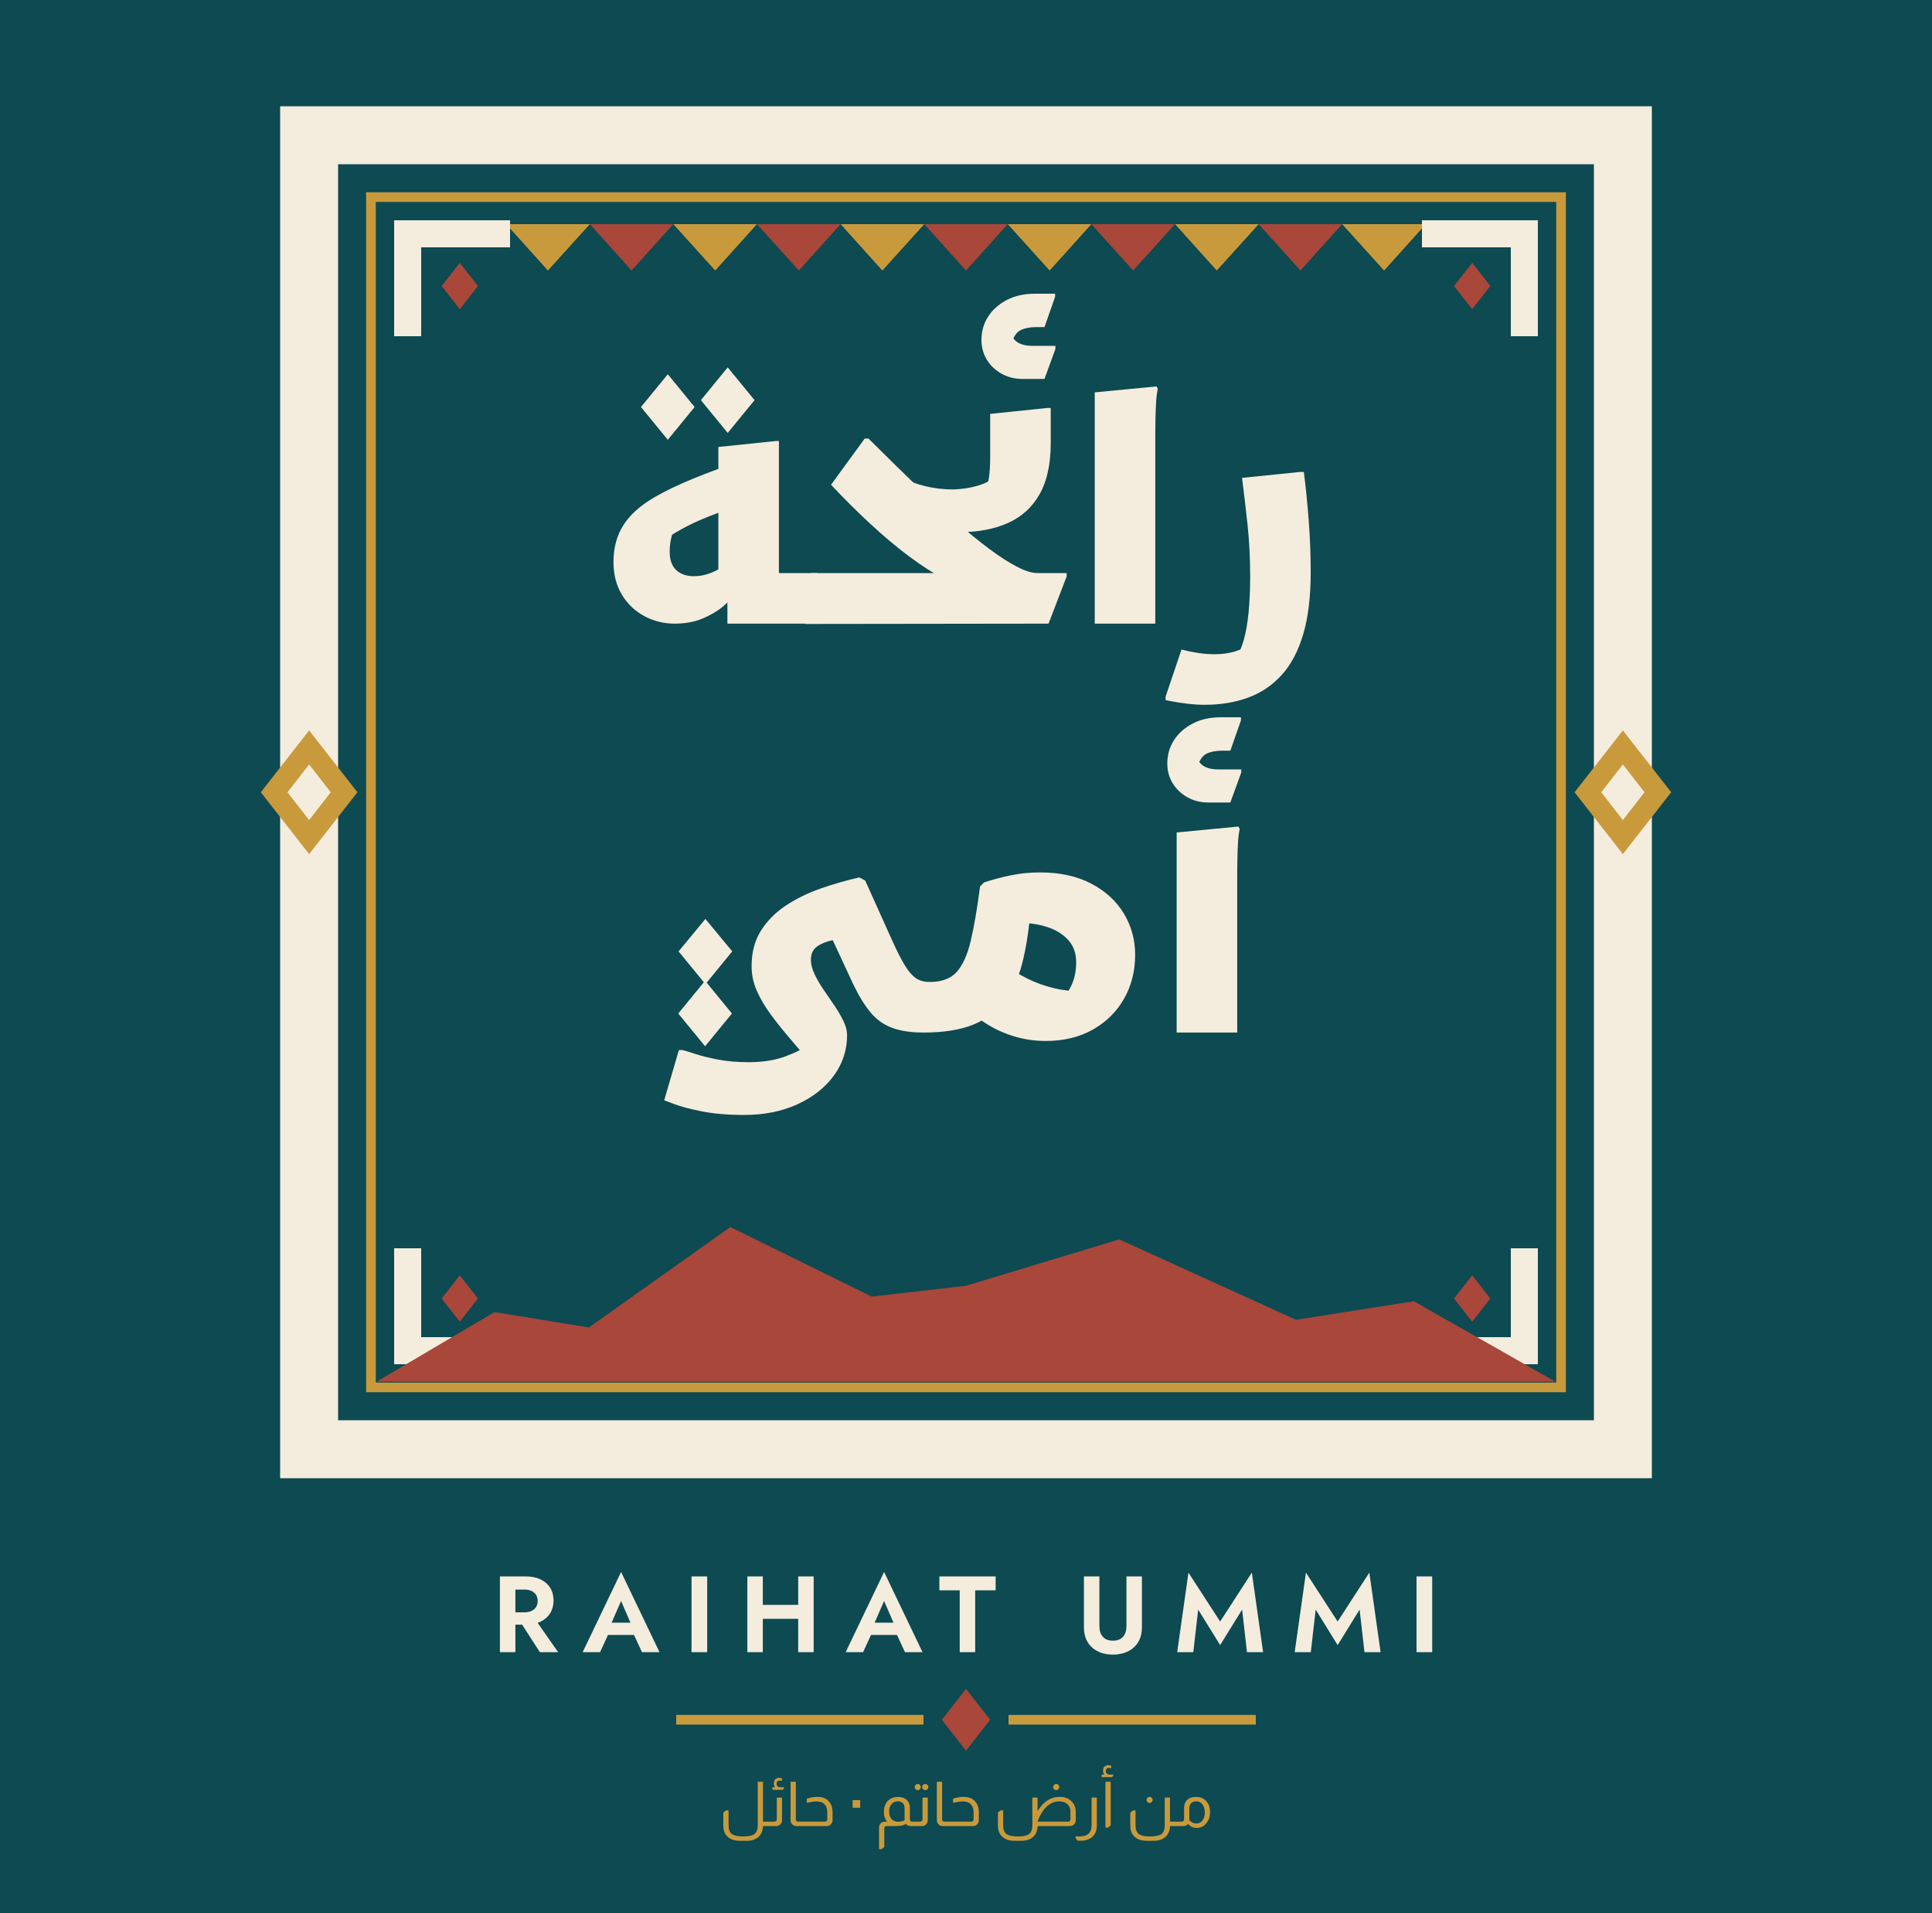
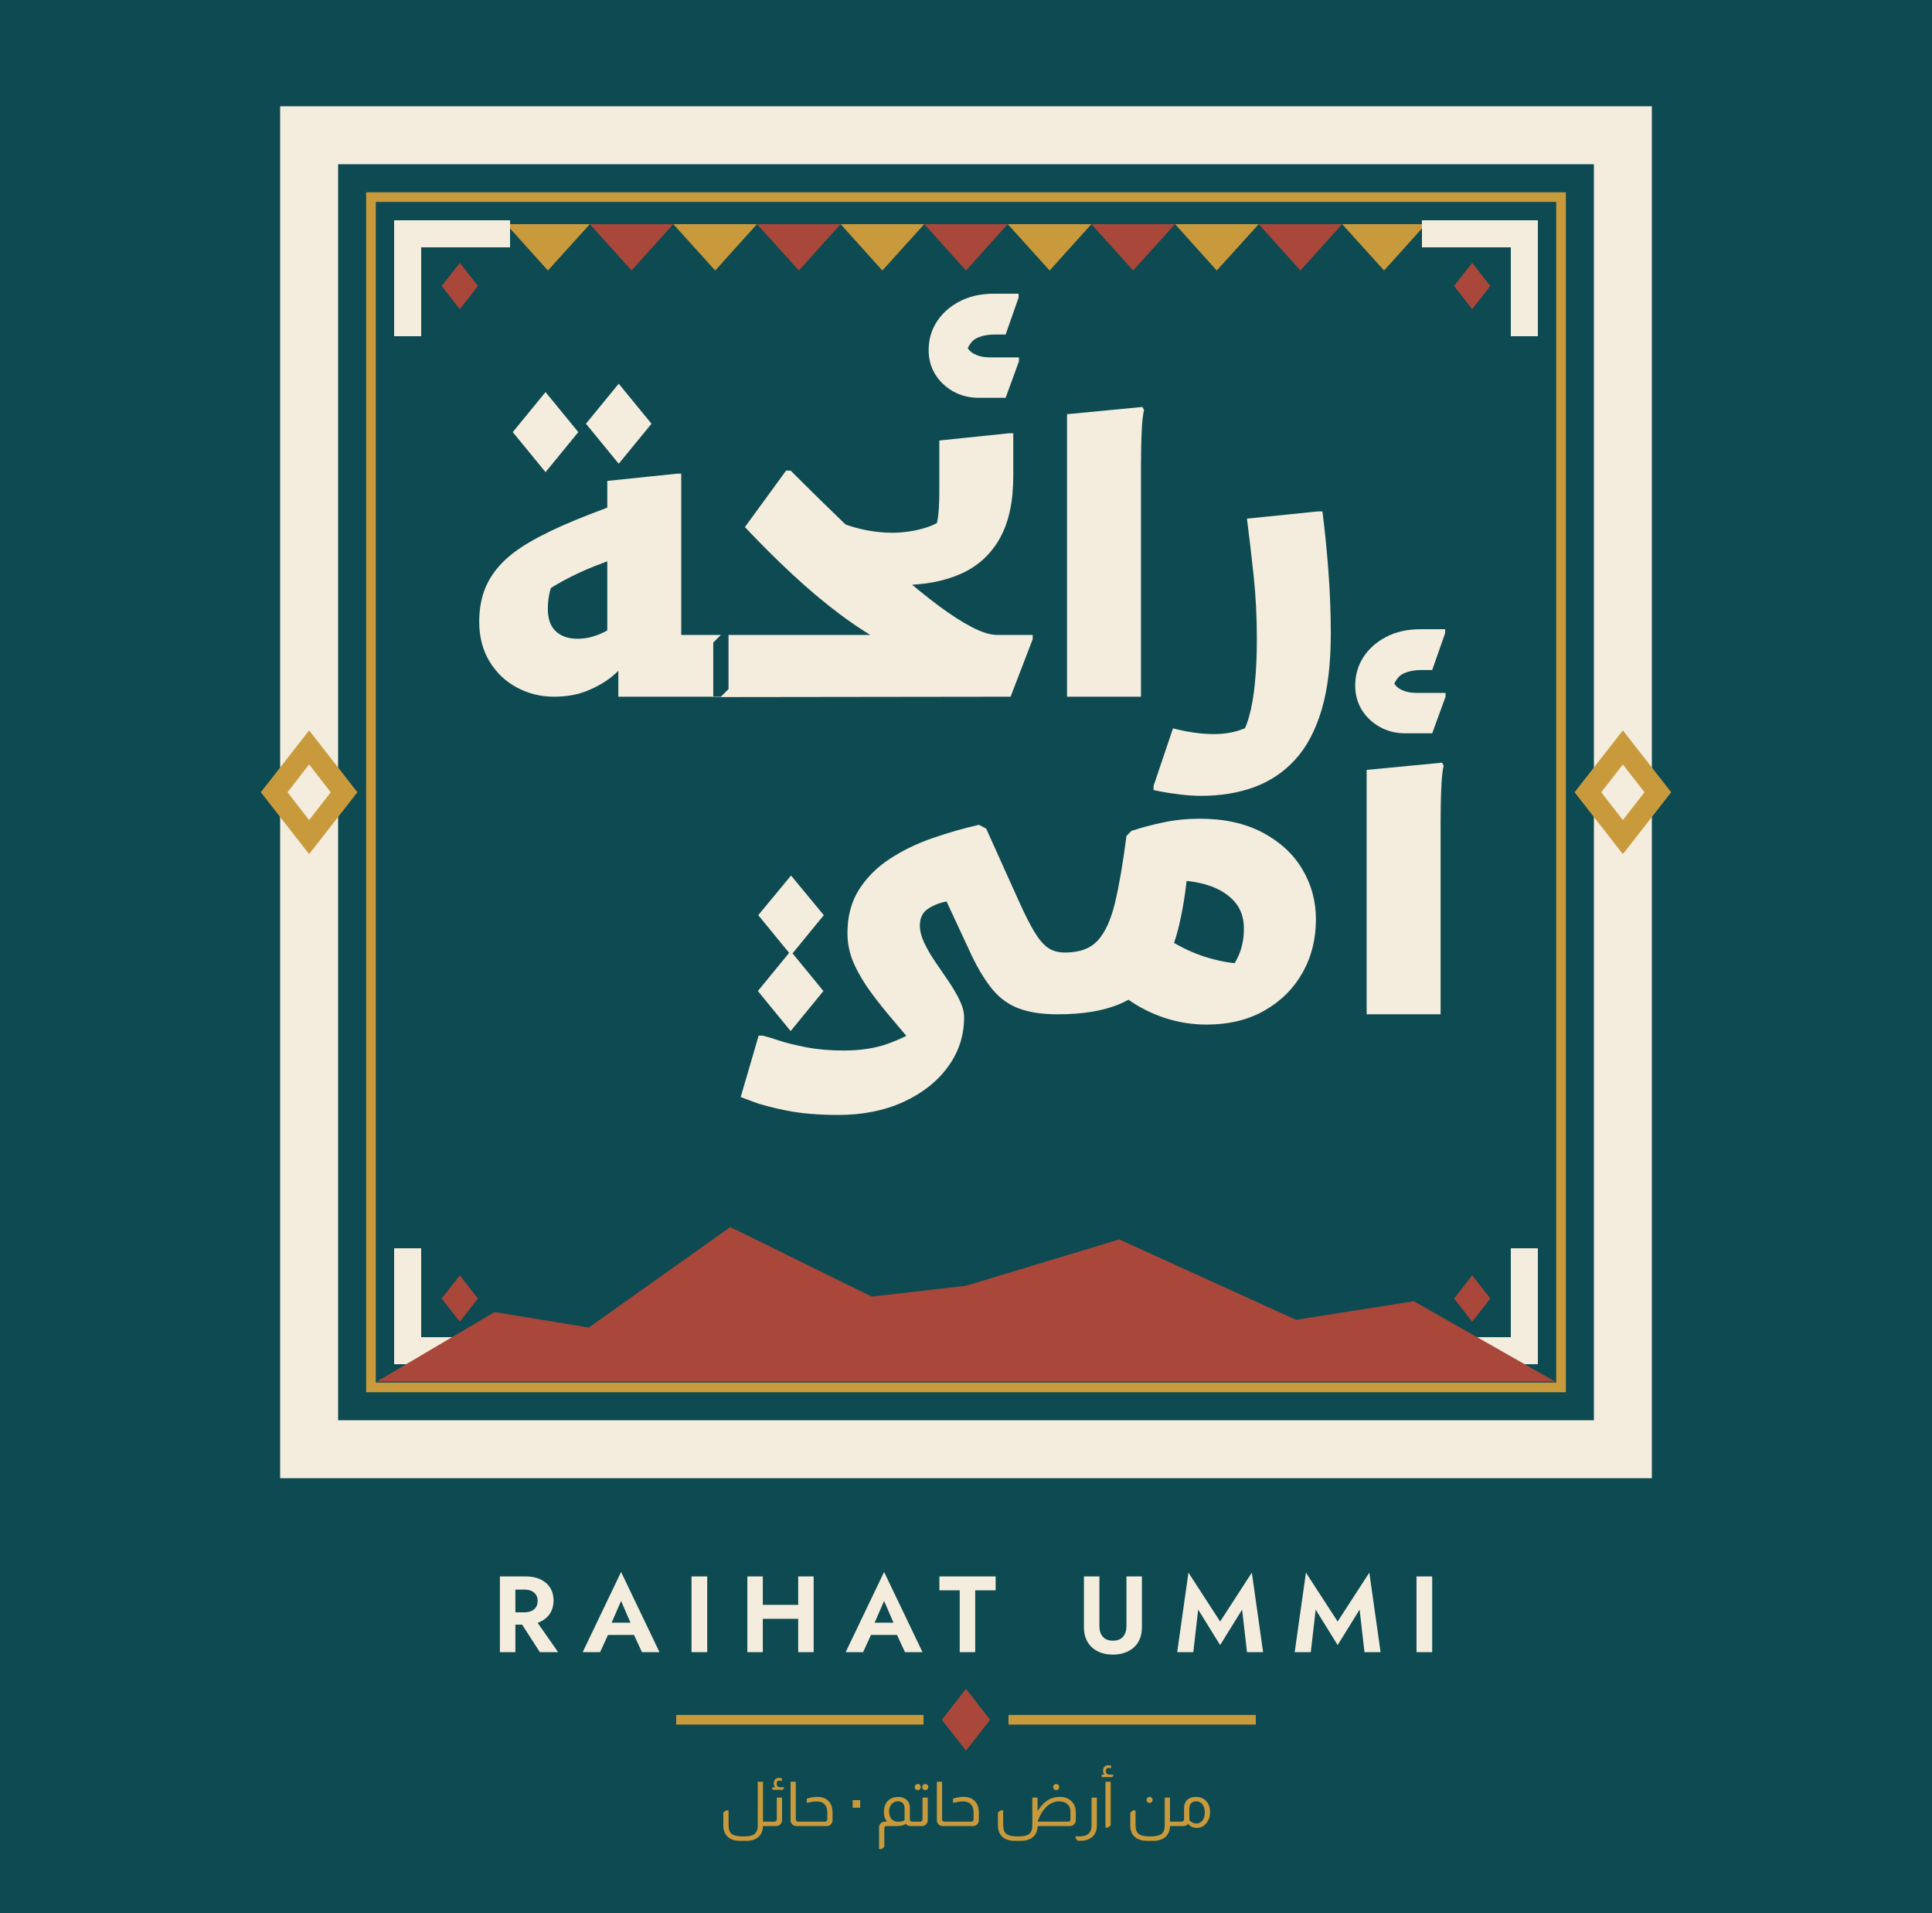
<svg xmlns="http://www.w3.org/2000/svg" viewBox="0 0 1000 990" width="1000" height="990">
  <rect width="1000" height="990" fill="#0D4A52" />
  <rect x="160" y="70" width="680" height="680" fill="none" stroke="#F4ECDD" stroke-width="30" />
  <rect x="192" y="102" width="616" height="616" fill="none" stroke="#C99A3C" stroke-width="5" />
  <polygon points="262.0,116.0 305.3,116.0 283.6,140.0" fill="#C99A3C" />
  <polygon points="305.3,116.0 348.5,116.0 326.9,140.0" fill="#A8473A" />
  <polygon points="348.5,116.0 391.8,116.0 370.2,140.0" fill="#C99A3C" />
  <polygon points="391.8,116.0 435.1,116.0 413.5,140.0" fill="#A8473A" />
  <polygon points="435.1,116.0 478.4,116.0 456.7,140.0" fill="#C99A3C" />
  <polygon points="478.4,116.0 521.6,116.0 500.0,140.0" fill="#A8473A" />
  <polygon points="521.6,116.0 564.9,116.0 543.3,140.0" fill="#C99A3C" />
  <polygon points="564.9,116.0 608.2,116.0 586.5,140.0" fill="#A8473A" />
  <polygon points="608.2,116.0 651.5,116.0 629.8,140.0" fill="#C99A3C" />
  <polygon points="651.5,116.0 694.7,116.0 673.1,140.0" fill="#A8473A" />
  <polygon points="694.7,116.0 738.0,116.0 716.4,140.0" fill="#C99A3C" />
  <polygon points="204.0,114.0 264.0,114.0 264.0,128.0 218.0,128.0 218.0,174.0 204.0,174.0" fill="#F4ECDD" />
  <polygon points="238.0,136.0 247.4,148.0 238.0,160.0 228.6,148.0" fill="#A8473A" />
  <polygon points="796.0,114.0 736.0,114.0 736.0,128.0 782.0,128.0 782.0,174.0 796.0,174.0" fill="#F4ECDD" />
  <polygon points="762.0,136.0 771.4,148.0 762.0,160.0 752.6,148.0" fill="#A8473A" />
  <polygon points="204.0,706.0 264.0,706.0 264.0,692.0 218.0,692.0 218.0,646.0 204.0,646.0" fill="#F4ECDD" />
  <polygon points="238.0,660.0 247.4,672.0 238.0,684.0 228.6,672.0" fill="#A8473A" />
  <polygon points="796.0,706.0 736.0,706.0 736.0,692.0 782.0,692.0 782.0,646.0 796.0,646.0" fill="#F4ECDD" />
  <polygon points="762.0,660.0 771.4,672.0 762.0,684.0 752.6,672.0" fill="#A8473A" />
  <polygon points="195.0,715.0 256.0,679.0 304.8,687.0 378.0,635.0 451.2,671.0 500.0,665.4 579.3,641.4 670.8,683.0 731.8,673.4 805.0,715.0" fill="#A8473A" />
-   <path d="M381.029 287.851Q374.891 293.344 369.641 295.767Q364.391 298.19 359.222 298.19Q353.406 298.19 350.014 295.04Q346.622 291.89 346.622 285.428Q346.622 281.228 347.753 277.19Q348.884 273.152 351.145 269.921L340.161 282.198Q346.299 277.352 352.841 273.798Q359.383 270.244 366.087 267.579Q372.791 264.913 379.414 262.652L386.521 237.452Q370.368 242.945 358.576 247.791Q346.784 252.637 338.788 257.321Q330.792 262.006 326.188 267.175Q321.584 272.344 319.565 278.159Q317.546 283.975 317.546 290.921Q317.546 300.613 321.907 307.801Q326.269 314.989 333.538 318.866Q340.807 322.743 349.207 322.743Q357.283 322.743 363.502 320.158Q369.722 317.574 373.922 314.101Q378.121 310.628 379.898 307.559ZM419.959 322.743 423.19 319.512V296.574H390.398L403.159 309.174V228.245H401.383L371.822 231.314V307.236L376.506 299.643V322.743ZM376.668 224.045 362.776 207.084 376.668 190.122 390.56 207.084ZM345.653 227.599 331.761 210.637 345.653 193.676 359.545 210.637Z" fill="#F4ECDD" />
-   <path d="M537.072 296.574H552.095V298.351L542.726 322.743L416.728 322.905V299.805L419.959 296.574H496.042L489.581 300.128Q480.373 295.282 470.439 287.851Q460.505 280.421 450.247 270.89Q439.99 261.36 430.136 250.86L447.582 226.952H449.52Q455.82 233.252 463.574 240.845Q471.327 248.437 479.647 256.271Q487.966 264.106 496.365 271.375Q504.765 278.644 512.357 284.298Q519.95 289.951 526.33 293.263Q532.711 296.574 537.072 296.574Z" fill="#F4ECDD" />
-   <path d="M478.758 272.506 466.481 246.821Q471.812 249.891 478.839 251.587Q485.866 253.283 493.135 253.283Q500.565 253.121 507.108 251.021Q513.65 248.921 517.365 244.56L517.527 255.221L507.834 254.575Q511.065 251.99 511.792 247.71Q512.519 243.429 512.519 236.322V214.191L542.08 211.122H543.857V229.376Q543.857 245.529 538.122 255.706Q532.388 265.883 521.727 270.648Q511.065 275.413 496.527 275.413Q492.166 275.413 487.804 274.605Q483.443 273.798 478.758 272.506ZM507.996 175.907Q507.996 169.284 511.388 163.954Q514.781 158.623 521 155.311Q527.219 152 535.78 152H546.118V153.615L540.626 169.284H536.265Q531.58 169.284 528.349 170.819Q525.119 172.353 523.503 178.007L523.019 172.192Q524.473 176.069 527.3 177.523Q530.126 178.976 534.003 178.976H546.28V180.592L540.626 196.099H529.157Q523.18 196.099 518.334 193.353Q513.488 190.607 510.742 186.084Q507.996 181.561 507.996 175.907Z" fill="#F4ECDD" />
-   <path d="M566.633 203.045 598.617 199.976 599.264 201.268Q598.617 204.176 598.375 208.537Q598.133 212.899 598.052 217.422Q597.971 221.945 597.971 225.176V322.743H566.633Z" fill="#F4ECDD" />
-   <path d="M611.54 336.151Q615.902 337.281 620.263 337.927Q624.625 338.574 628.663 338.574Q634.963 338.574 639.728 336.958Q644.494 335.343 646.27 333.889L639.163 340.997Q642.071 337.281 643.767 331.224Q645.463 325.166 646.27 316.847Q647.078 308.528 647.078 298.351Q647.078 284.136 645.705 271.375Q644.332 258.613 642.878 247.306L672.924 244.237H674.862Q676.316 255.383 677.366 269.032Q678.416 282.682 678.416 296.09Q678.416 315.151 674.539 328.235Q670.662 341.32 663.393 349.316Q656.124 357.312 646.028 361.027Q635.932 364.742 623.494 364.742Q619.294 364.742 614.609 364.177Q609.925 363.612 606.613 362.965Q603.302 362.319 603.302 362.319V360.542Z" fill="#F4ECDD" />
-   <path d="M478.031 534.355Q468.339 534.355 461.797 531.932Q455.255 529.509 450.651 524.016Q446.047 518.524 441.686 509.478L424.401 472.325L440.555 484.925Q435.386 485.571 430.62 486.621Q425.855 487.671 422.786 489.932Q419.717 492.194 419.717 496.717Q419.717 500.109 421.574 504.067Q423.432 508.024 426.259 512.143Q429.086 516.263 431.832 520.301Q434.578 524.339 436.517 528.297Q438.455 532.255 438.455 535.647Q438.455 547.277 431.59 556.647Q424.724 566.016 412.69 571.508Q400.656 577.0 385.148 577.0Q372.548 577.0 363.26 575.142Q353.972 573.285 348.884 571.346Q343.795 569.408 343.795 569.408L351.387 543.401H353.164Q355.264 543.885 359.868 545.42Q364.472 546.954 371.579 548.327Q378.687 549.7 387.41 549.7Q398.394 549.7 406.471 546.712Q414.548 543.724 419.555 540.17L420.363 551.316Q414.709 544.208 409.136 537.747Q403.563 531.285 399.04 525.147Q394.517 519.009 391.771 512.87Q389.025 506.732 389.025 499.948Q389.025 489.286 393.871 481.613Q398.717 473.94 406.794 468.61Q414.871 463.279 424.805 459.806Q434.74 456.333 444.755 454.071L447.824 455.687L461.716 486.54Q465.431 494.778 468.258 499.463Q471.085 504.147 473.993 506.167Q476.9 508.186 481.262 508.186V531.124ZM365.118 509.317 351.226 492.355 365.118 475.556 379.01 492.355ZM364.956 541.462 351.064 524.501 364.956 507.54 378.848 524.501Z" fill="#F4ECDD" />
-   <path d="M538.284 451.487Q553.791 451.487 564.857 457.302Q575.922 463.117 581.737 472.81Q587.552 482.502 587.552 494.132Q587.552 506.732 581.818 516.828Q576.083 526.924 565.664 532.82Q555.245 538.716 541.192 538.716Q532.146 538.716 523.503 535.889Q514.861 533.062 507.35 527.651Q499.838 522.239 494.023 514.001L517.284 496.232Q521.807 500.917 528.349 504.632Q534.892 508.347 541.999 510.447Q549.107 512.547 555.568 512.87Q558.476 513.032 559.849 513.032Q561.222 513.032 562.191 512.87L547.491 521.432Q551.207 516.424 554.114 510.851Q557.022 505.278 557.022 498.009Q557.022 491.063 552.984 486.54Q548.945 482.017 542.08 479.756Q535.215 477.494 526.815 477.656L533.276 472.487Q531.984 487.348 528.996 498.898Q526.007 510.447 519.95 518.282Q513.892 526.116 503.796 530.235Q493.7 534.355 478.031 534.355V511.417L481.262 508.186Q490.469 508.186 495.154 503.017Q499.838 497.848 502.423 487.025Q505.008 476.202 507.269 458.756L509.369 456.656Q515.669 454.556 523.019 453.021Q530.369 451.487 538.284 451.487Z" fill="#F4ECDD" />
-   <path d="M609.036 430.81 641.021 427.741 641.667 429.033Q641.021 431.941 640.778 436.303Q640.536 440.664 640.455 445.187Q640.374 449.71 640.374 452.941V534.355H609.036ZM604.19 395.111Q604.19 388.488 607.583 383.157Q610.975 377.827 617.194 374.515Q623.413 371.204 631.975 371.204H642.313V372.819L636.821 388.488H632.459Q627.775 388.488 624.544 390.023Q621.313 391.557 619.698 397.211L619.213 391.396Q620.667 395.273 623.494 396.726Q626.321 398.18 630.198 398.18H642.474V399.796L636.821 415.303H625.352Q619.375 415.303 614.529 412.557Q609.683 409.811 606.937 405.288Q604.19 400.765 604.19 395.111Z" fill="#F4ECDD" />
+   <path d="M325.58 317.935Q318.083 324.644 311.67 327.604Q305.258 330.563 298.944 330.563Q291.841 330.563 287.697 326.716Q283.554 322.868 283.554 314.976Q283.554 309.846 284.935 304.913Q286.316 299.981 289.078 296.034L275.662 311.03Q283.159 305.11 291.15 300.77Q299.141 296.429 307.329 293.173Q315.518 289.918 323.607 287.156L332.289 256.376Q312.558 263.084 298.155 269.003Q283.751 274.922 273.984 280.644Q264.218 286.366 258.594 292.68Q252.971 298.994 250.505 306.097Q248.039 313.2 248.039 321.684Q248.039 333.523 253.366 342.303Q258.693 351.083 267.572 355.818Q276.451 360.554 286.711 360.554Q296.576 360.554 304.172 357.397Q311.769 354.24 316.899 349.998Q322.029 345.756 324.199 342.007ZM373.131 360.554 377.078 356.608V328.59H337.024L352.611 343.98V245.129H350.441L314.334 248.878V341.612L320.056 332.339V360.554ZM320.253 239.999 303.285 219.282 320.253 198.565 337.221 219.282ZM282.37 244.34 265.402 223.623 282.37 202.905 299.338 223.623ZM516.179 328.59H534.529V330.76L523.085 360.554L369.185 360.751V332.536L373.131 328.59H466.063L458.171 332.931Q446.924 327.012 434.79 317.935Q422.656 308.859 410.127 297.218Q397.597 285.577 385.562 272.752L406.871 243.551H409.239Q416.934 251.246 426.404 260.519Q435.875 269.792 446.036 279.362Q456.198 288.931 466.458 297.81Q476.718 306.689 485.991 313.595Q495.265 320.5 503.058 324.545Q510.852 328.59 516.179 328.59ZM444.951 299.191 429.956 267.819Q436.467 271.568 445.05 273.64Q453.633 275.712 462.512 275.712Q471.588 275.514 479.579 272.949Q487.57 270.384 492.108 265.057L492.305 278.079L480.467 277.29Q484.413 274.133 485.301 268.905Q486.188 263.676 486.188 254.994V227.963L522.296 224.214H524.466V246.51Q524.466 266.241 517.462 278.671Q510.457 291.102 497.435 296.922Q484.413 302.743 466.655 302.743Q461.328 302.743 456 301.756Q450.673 300.77 444.951 299.191ZM480.664 181.201Q480.664 173.112 484.807 166.601Q488.951 160.09 496.547 156.045Q504.143 152 514.601 152H527.228V153.973L520.52 173.112H515.193Q509.471 173.112 505.525 174.986Q501.578 176.861 499.605 183.766L499.013 176.663Q500.789 181.399 504.242 183.175Q507.695 184.95 512.43 184.95H527.426V186.923L520.52 205.865H506.511Q499.211 205.865 493.292 202.511Q487.372 199.156 484.018 193.632Q480.664 188.107 480.664 181.201ZM552.286 214.349 591.353 210.6 592.143 212.179Q591.353 215.73 591.057 221.058Q590.761 226.385 590.663 231.909Q590.564 237.434 590.564 241.38V360.554H552.286ZM607.138 376.93Q612.465 378.312 617.792 379.101Q623.12 379.89 628.052 379.89Q635.747 379.89 641.568 377.917Q647.389 375.944 649.559 374.168L640.877 382.85Q644.429 378.312 646.501 370.912Q648.572 363.513 649.559 353.352Q650.545 343.191 650.545 330.76Q650.545 313.397 648.868 297.81Q647.191 282.223 645.416 268.411L682.115 264.662H684.482Q686.258 278.277 687.541 294.949Q688.823 311.622 688.823 327.998Q688.823 351.28 684.088 367.262Q679.352 383.244 670.474 393.011Q661.595 402.778 649.263 407.316Q636.931 411.854 621.739 411.854Q616.609 411.854 610.887 411.163Q605.165 410.473 601.12 409.683Q597.075 408.894 597.075 408.894V406.724Z" fill="#F4ECDD" />
+   <path d="M547.354 524.911Q535.515 524.911 527.524 521.951Q519.533 518.992 513.91 512.283Q508.287 505.575 502.96 494.526L481.848 449.145L501.578 464.535Q495.265 465.324 489.444 466.607Q483.623 467.889 479.875 470.651Q476.126 473.414 476.126 478.938Q476.126 483.082 478.395 487.916Q480.664 492.75 484.117 497.781Q487.57 502.812 490.924 507.745Q494.278 512.678 496.646 517.512Q499.013 522.346 499.013 526.489Q499.013 540.695 490.628 552.139Q482.242 563.583 467.543 570.292Q452.844 577.0 433.902 577.0Q418.512 577.0 407.167 574.731Q395.822 572.462 389.607 570.094Q383.391 567.727 383.391 567.727L392.665 535.96H394.835Q397.4 536.552 403.023 538.426Q408.647 540.301 417.328 541.978Q426.01 543.655 436.664 543.655Q450.081 543.655 459.947 540.005Q469.812 536.355 475.929 532.014L476.915 545.628Q470.009 536.947 463.202 529.054Q456.395 521.162 450.87 513.664Q445.346 506.167 441.992 498.669Q438.637 491.171 438.637 482.884Q438.637 469.862 444.557 460.49Q450.476 451.118 460.341 444.607Q470.207 438.096 482.341 433.854Q494.475 429.611 506.708 426.849L510.457 428.822L527.426 466.508Q531.964 476.571 535.417 482.292Q538.87 488.014 542.421 490.481Q545.973 492.947 551.3 492.947V520.965ZM409.436 494.328 392.468 473.611 409.436 453.091 426.404 473.611ZM409.239 533.592 392.27 512.875 409.239 492.158 426.207 512.875ZM620.949 423.692Q639.891 423.692 653.406 430.795Q666.922 437.898 674.025 449.737Q681.128 461.575 681.128 475.781Q681.128 491.171 674.124 503.503Q667.119 515.835 654.393 523.036Q641.667 530.238 624.501 530.238Q613.452 530.238 602.896 526.785Q592.34 523.332 583.165 516.723Q573.99 510.113 566.887 500.05L595.299 478.346Q600.824 484.068 608.815 488.606Q616.806 493.144 625.487 495.709Q634.169 498.274 642.061 498.669Q645.613 498.866 647.29 498.866Q648.967 498.866 650.151 498.669L632.196 509.126Q636.734 503.01 640.286 496.203Q643.837 489.396 643.837 480.517Q643.837 472.032 638.904 466.508Q633.972 460.983 625.586 458.221Q617.201 455.459 606.941 455.656L614.833 449.342Q613.254 467.494 609.604 481.602Q605.954 495.709 598.555 505.279Q591.156 514.848 578.824 519.88Q566.493 524.911 547.354 524.911V496.893L551.3 492.947Q562.546 492.947 568.268 486.633Q573.99 480.319 577.147 467.1Q580.304 453.88 583.066 432.571L585.631 430.006Q593.326 427.441 602.304 425.567Q611.281 423.692 620.949 423.692ZM707.37 398.437 746.437 394.688 747.226 396.266Q746.437 399.818 746.141 405.145Q745.845 410.473 745.746 415.997Q745.648 421.522 745.648 425.468V524.911H707.37ZM701.451 354.832Q701.451 346.742 705.594 340.231Q709.738 333.72 717.334 329.675Q724.93 325.63 735.388 325.63H748.015V327.604L741.307 346.742H735.98Q730.258 346.742 726.312 348.617Q722.365 350.491 720.392 357.397L719.8 350.294Q721.576 355.029 725.029 356.805Q728.482 358.581 733.217 358.581H748.213V360.554L741.307 379.495H727.298Q719.998 379.495 714.078 376.141Q708.159 372.787 704.805 367.262Q701.451 361.738 701.451 354.832Z" fill="#F4ECDD" />
  <polygon points="160.0,378.0 185.0,410.0 160.0,442.0 135.0,410.0" fill="#C99A3C" />
  <polygon points="160.0,395.6 171.2,410.0 160.0,424.4 148.8,410.0" fill="#F4ECDD" />
  <polygon points="840.0,378.0 865.0,410.0 840.0,442.0 815.0,410.0" fill="#C99A3C" />
  <polygon points="840.0,395.6 851.2,410.0 840.0,424.4 828.8,410.0" fill="#F4ECDD" />
  <path d="M267.656 836.744 279.416 855.0H288.88L276.112 836.744ZM258.752 815.8V855.0H266.76V815.8ZM263.624 822.632H271.408Q273.536 822.632 275.076 823.332Q276.616 824.032 277.456 825.348Q278.296 826.664 278.296 828.512Q278.296 830.36 277.456 831.676Q276.616 832.992 275.076 833.692Q273.536 834.392 271.408 834.392H263.624V840.776H271.912Q276.56 840.776 279.808 839.208Q283.056 837.64 284.792 834.812Q286.528 831.984 286.528 828.288Q286.528 824.536 284.792 821.736Q283.056 818.936 279.808 817.368Q276.56 815.8 271.912 815.8H263.624ZM311.224 846.096H331.944L330.992 839.768H312.176ZM321.472 828.512 327.352 842.12 327.24 844.136 332.28 855.0H341.352L321.472 813.504L301.592 855.0H310.608L315.76 843.8L315.592 842.008ZM357.928 815.8V855.0H366.048V815.8ZM389.456 837.752H418.24V830.528H389.456ZM413.144 815.8V855.0H421.152V815.8ZM386.824 815.8V855.0H394.832V815.8ZM447.36 846.096H468.08L467.128 839.768H448.312ZM457.608 828.512 463.488 842.12 463.376 844.136 468.416 855.0H477.488L457.608 813.504L437.728 855.0H446.744L451.896 843.8L451.728 842.008ZM486.224 823.024H496.752V855.0H504.76V823.024H515.344V815.8H486.224ZM561.04 815.8V842.12Q561.04 845.592 562.16 848.224Q563.28 850.856 565.296 852.648Q567.312 854.44 570.056 855.364Q572.8 856.288 576.048 856.288Q579.24 856.288 581.984 855.364Q584.728 854.44 586.772 852.648Q588.816 850.856 589.936 848.224Q591.056 845.592 591.056 842.12V815.8H583.048V841.616Q583.048 844.976 581.284 847.02Q579.52 849.064 576.048 849.064Q572.576 849.064 570.812 847.02Q569.048 844.976 569.048 841.616V815.8ZM620.176 832.992 631.544 851.36 642.912 832.992 645.432 855.0H653.776L647.952 813.84L631.544 839.152L615.136 813.84L609.312 855.0H617.656ZM680.992 832.992 692.36 851.36 703.728 832.992 706.248 855.0H714.592L708.768 813.84L692.36 839.152L675.952 813.84L670.128 855.0H678.472ZM733.184 815.8V855.0H741.304V815.8Z" fill="#F4ECDD" />
  <line x1="350" y1="890" x2="478" y2="890" stroke="#C99A3C" stroke-width="5" />
  <line x1="522" y1="890" x2="650" y2="890" stroke="#C99A3C" stroke-width="5" />
  <polygon points="500.0,874.0 512.5,890.0 500.0,906.0 487.5,890.0" fill="#A8473A" />
  <path d="M394.928 922.088V942.728H396.56V945.0H394.928Q394.832 948.616 392.592 950.632Q390.32 952.648 386.448 952.648H382.896Q379.088 952.648 376.816 950.696Q374.384 948.616 374.384 944.712V938.024L375.76 936.904H377.104V944.648Q377.104 947.848 378.784 949.112Q380.464 950.376 384.656 950.376Q388.656 950.376 390.288 949.288Q392.208 947.976 392.208 944.648V922.088ZM401.168 924.936Q400.528 924.104 400.528 922.92Q400.528 921.608 401.248 920.84Q401.968 920.072 403.216 920.072Q403.952 920.072 404.752 920.328V921.64Q404.144 921.48 403.6 921.48Q401.968 921.48 401.968 923.176Q401.968 923.816 402.352 924.328Q402.864 924.936 403.728 924.936H405.776V925.48L405.168 926.248H399.792V924.936ZM404.784 930.28V941.96Q404.784 943.144 404.016 944.008Q403.152 945.0 401.872 945.0H396.304V942.728H400.848Q401.392 942.728 401.744 942.344Q402.064 942.024 402.064 941.512V930.28ZM411.92 922.088V941.512Q411.92 942.024 412.24 942.376Q412.592 942.728 413.136 942.728H413.552V945.0H412.08Q411.056 945.0 410.288 944.328Q409.2 943.4 409.2 941.96V922.088ZM417.584 930.824Q420.528 929.896 423.088 929.896Q427.056 929.896 429.136 932.36Q430.928 934.472 430.928 937.896V941.96Q430.928 943.048 430.256 943.88Q429.424 945.0 428.048 945.0H413.328V942.728H426.992Q428.208 942.728 428.208 941.512V937.8Q428.208 935.304 426.896 933.864Q425.456 932.264 422.704 932.264Q421.04 932.264 417.584 932.968ZM445.232 931.592V935.528H441.328V931.592ZM459.216 942.728Q457.488 940.904 457.488 937.576Q457.584 933.8 459.76 931.752Q461.68 929.992 464.816 929.928Q467.44 929.928 469.04 931.24Q470.96 932.776 470.96 935.72V941.512Q470.96 942.088 471.28 942.408Q471.536 942.696 471.888 942.728H471.984V945.0H471.184Q470.64 945.0 470.16 944.808Q469.456 944.584 468.88 943.88Q468.016 944.456 466.864 944.744Q465.776 945.0 463.6 945.0H458.928Q457.712 945.0 457.712 946.216V955.816L456.336 956.936H454.992V945.736Q454.992 944.424 455.92 943.528Q456.784 942.728 457.904 942.728ZM468.208 935.72Q468.208 934.28 467.408 933.288Q466.448 932.2 464.752 932.2Q462.736 932.2 461.472 933.656Q460.208 935.112 460.208 937.448Q460.208 939.976 461.456 941.368Q462.704 942.76 465.008 942.76Q466.96 942.76 468.208 941.992ZM475.024 923.24Q475.696 923.24 476.144 923.704Q476.592 924.168 476.592 924.808Q476.592 925.48 476.144 925.944Q475.696 926.408 475.024 926.408Q474.384 926.408 473.92 925.944Q473.456 925.48 473.456 924.808Q473.456 924.168 473.92 923.704Q474.384 923.24 475.024 923.24ZM478.928 923.24Q479.568 923.24 480.032 923.704Q480.496 924.168 480.496 924.808Q480.496 925.48 480.032 925.944Q479.568 926.408 478.928 926.408Q478.256 926.408 477.792 925.944Q477.328 925.48 477.328 924.808Q477.328 924.168 477.792 923.704Q478.256 923.24 478.928 923.24ZM480.208 930.28V941.96Q480.208 943.144 479.44 944.008Q478.576 945.0 477.296 945.0H471.728V942.728H476.272Q476.816 942.728 477.168 942.344Q477.488 942.024 477.488 941.512V930.28ZM487.632 922.088V941.512Q487.632 942.024 487.952 942.376Q488.304 942.728 488.848 942.728H489.264V945.0H487.792Q486.768 945.0 486.0 944.328Q484.912 943.4 484.912 941.96V922.088ZM493.296 930.824Q496.24 929.896 498.8 929.896Q502.768 929.896 504.848 932.36Q506.64 934.472 506.64 937.896V941.96Q506.64 943.048 505.968 943.88Q505.136 945.0 503.76 945.0H489.04V942.728H502.704Q503.92 942.728 503.92 941.512V937.8Q503.92 935.304 502.608 933.864Q501.168 932.264 498.416 932.264Q496.752 932.264 493.296 932.968ZM546.672 923.24Q547.344 923.24 547.808 923.704Q548.272 924.168 548.272 924.808Q548.272 925.48 547.808 925.944Q547.344 926.408 546.672 926.408Q546.032 926.408 545.568 925.944Q545.104 925.48 545.104 924.808Q545.104 924.168 545.568 923.704Q546.032 923.24 546.672 923.24ZM537.04 937.32Q541.424 929.896 548.592 929.896Q552.4 929.896 554.704 932.264Q556.816 934.408 556.816 937.704V941.96Q556.816 943.208 555.984 944.072Q555.152 945.0 553.936 945.0H537.072Q536.976 948.616 534.736 950.632Q532.464 952.648 528.592 952.648H525.04Q521.232 952.648 518.96 950.696Q516.528 948.616 516.528 944.712V938.024L517.904 936.904H519.248V944.648Q519.248 947.848 520.928 949.112Q522.608 950.376 526.832 950.376Q530.8 950.376 532.432 949.288Q534.352 947.976 534.352 944.648L534.32 930.28H537.04ZM554.064 937.416Q554.064 935.368 552.784 933.992Q551.152 932.232 548.144 932.232Q545.392 932.232 542.992 933.928Q539.28 936.552 537.04 942.728H552.88Q554.064 942.728 554.064 941.512ZM567.728 930.28V944.712Q567.728 948.264 565.712 950.312Q564.144 951.912 561.488 952.424Q560.464 952.616 559.248 952.616Q558.48 952.616 557.776 952.584L556.72 951.272V950.248Q557.648 950.376 558.736 950.376Q565.008 950.376 565.008 944.616V930.28ZM571.6 918.376Q570.928 917.512 570.928 916.264Q570.928 915.016 571.664 914.264Q572.4 913.512 573.616 913.512Q574.384 913.512 575.152 913.768V915.08Q574.576 914.92 574.032 914.92Q572.368 914.92 572.368 916.616Q572.368 917.224 572.784 917.736Q573.296 918.376 574.16 918.376H576.208V918.92L575.568 919.688H570.192V918.376ZM574.896 922.088V944.68L573.52 945.8H572.176V922.088ZM595.024 929.896Q595.664 929.896 596.128 930.36Q596.592 930.824 596.592 931.464Q596.592 932.136 596.128 932.6Q595.664 933.064 595.024 933.064Q594.384 933.064 593.92 932.6Q593.456 932.136 593.456 931.464Q593.456 930.824 593.92 930.36Q594.384 929.896 595.024 929.896ZM605.584 930.28V942.728H607.216V945.0H605.584Q605.488 948.808 603.024 950.824Q600.752 952.648 597.104 952.648H593.552Q590.0 952.648 587.76 950.952Q585.04 948.872 585.04 944.712V938.024L586.416 936.904H587.76V944.648Q587.76 947.848 589.44 949.112Q591.12 950.376 595.312 950.376Q599.312 950.376 600.944 949.288Q602.864 947.976 602.864 944.648V930.28ZM612.88 935.72Q612.88 932.456 615.184 930.92Q616.688 929.928 619.184 929.928Q622.224 929.928 624.272 932.008Q626.32 934.088 626.32 937.832Q626.32 941.32 624.272 943.72Q622.352 945.96 619.408 945.96Q616.656 945.96 614.928 943.88Q614.064 945.0 612.624 945.0H607.12V942.728H611.664Q612.176 942.728 612.528 942.376Q612.88 942.024 612.88 941.512ZM615.6 941.992Q617.264 943.688 619.28 943.688Q621.2 943.688 622.4 942.104Q623.6 940.52 623.6 937.992Q623.6 935.176 622.192 933.544Q621.008 932.2 619.056 932.2Q617.584 932.2 616.656 933.064Q615.6 934.056 615.6 935.72Z" fill="#C99A3C" />
</svg>
